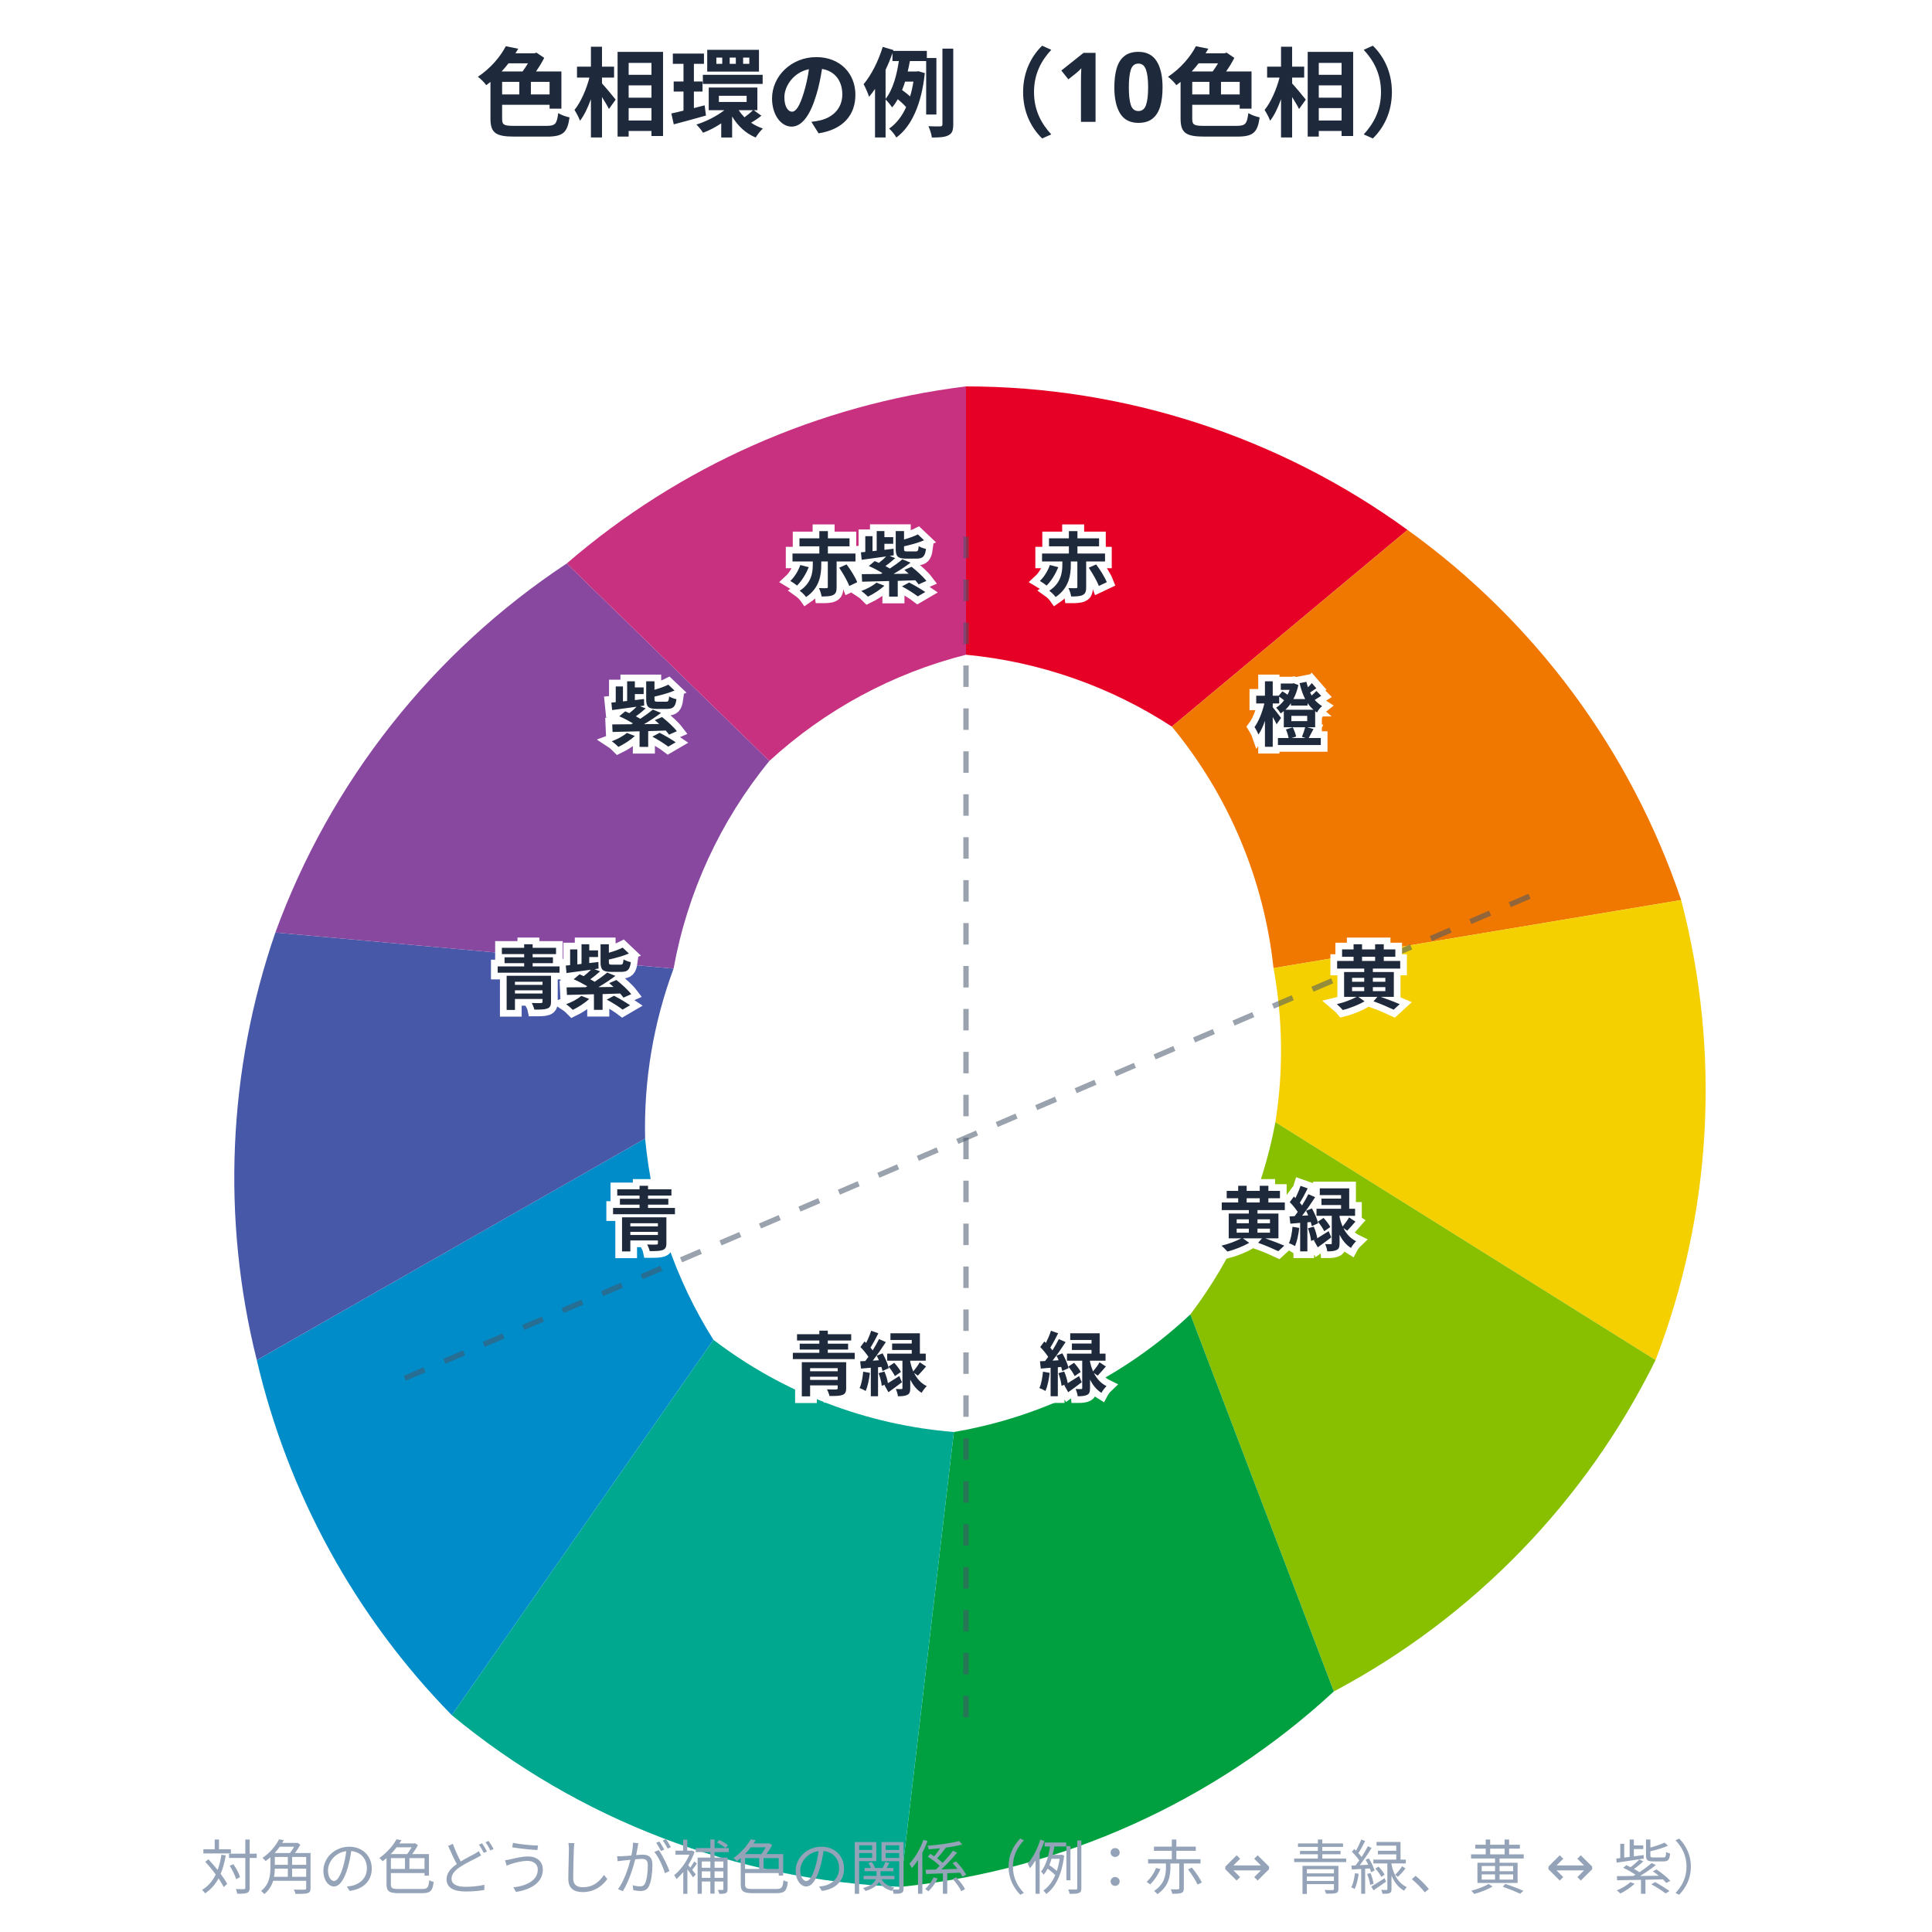
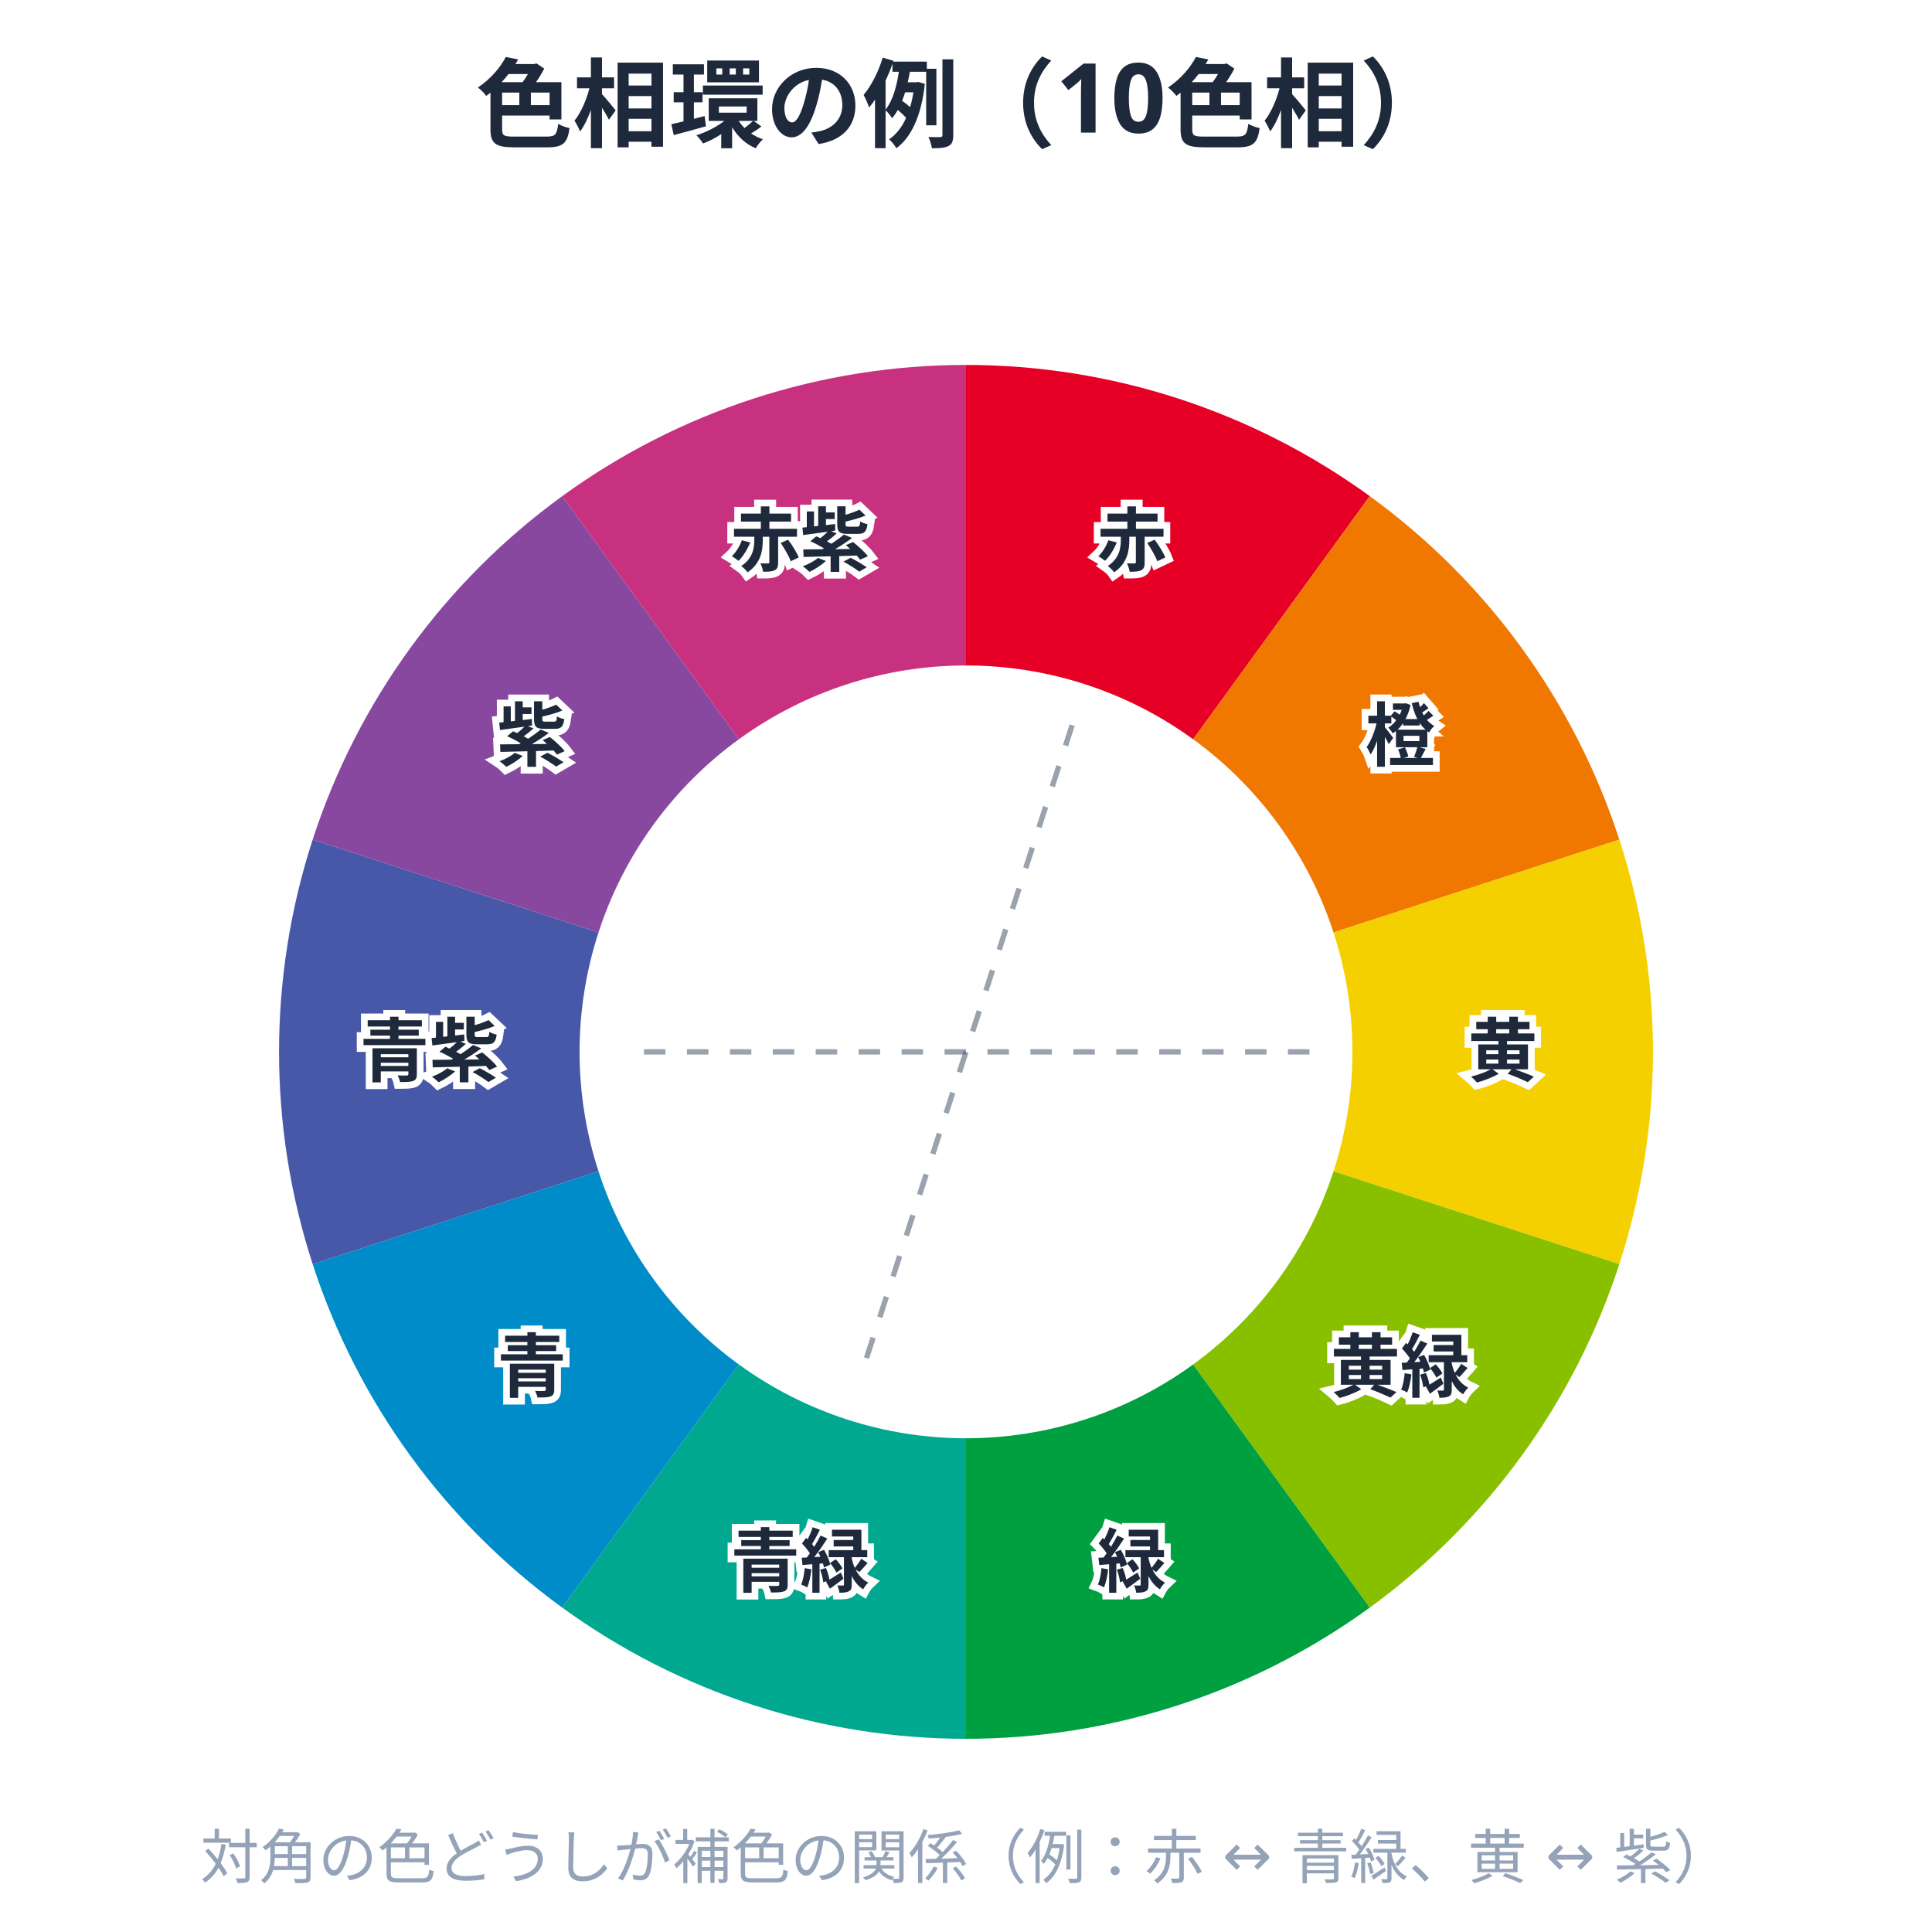
<svg xmlns="http://www.w3.org/2000/svg" viewBox="0 0 360 360" role="img" aria-labelledby="title desc">
  <style>
    .bg { fill: #ffffff; }
    .t-h1 { fill: #1e293b; }
    .t-muted { fill: #94a3b8; }
    .complement { stroke: #475569; }
    .label-stroke { stroke: #ffffff; }
    @media (prefers-color-scheme: dark) {
      .bg { fill: #1f1f1f; }
      .t-h1 { fill: #e2e8f0; }
      .t-muted { fill: #64748b; }
      .complement { stroke: #94a3b8; }
      /* 色相の上に乗るラベルは色サンプル上に乗るため、両モードで白ストローク維持 */
    }
  </style>
  <rect class="bg" width="360" height="360" />
-   <text x="180" y="24" text-anchor="middle" font-family="sans-serif" font-size="18" font-weight="700" class="t-h1">色相環の例（10色相）</text>
-   <g transform="translate(0,32)">
-     <path d="M180,40 A140 140 0 0 1 262.27,66.74 L218.36,103.39 A85 85 0 0 0 180,90 Z" fill="#e60026" />
-     <path d="M262.27,66.74 A140 140 0 0 1 313.26,135.71 L237.30,148.39 A85 85 0 0 0 218.36,103.39 Z" fill="#f07800" />
-     <path d="M313.26,135.71 A140 140 0 0 1 308.49,221.43 L237.65,177.10 A85 85 0 0 0 237.30,148.39 Z" fill="#f5d000" />
-     <path d="M308.49,221.43 A140 140 0 0 1 248.54,283.18 L221.81,212.91 A85 85 0 0 0 237.65,177.10 Z" fill="#88c000" />
-     <path d="M248.54,283.18 A140 140 0 0 1 167.79,319.59 L177.74,234.83 A85 85 0 0 0 221.81,212.91 Z" fill="#00a040" />
-     <path d="M167.79,319.59 A140 140 0 0 1 84.18,287.59 L132.93,217.65 A85 85 0 0 0 177.74,234.83 Z" fill="#00a890" />
-     <path d="M84.18,287.59 A140 140 0 0 1 47.85,221.43 L120.21,180.16 A85 85 0 0 0 132.93,217.65 Z" fill="#008cc8" />
-     <path d="M47.85,221.43 A140 140 0 0 1 51.31,141.76 L125.51,148.49 A85 85 0 0 0 120.21,180.16 Z" fill="#4858a8" />
-     <path d="M51.31,141.76 A140 140 0 0 1 105.61,72.99 L143.36,109.79 A85 85 0 0 0 125.51,148.49 Z" fill="#8848a0" />
-     <path d="M105.61,72.99 A140 140 0 0 1 180,40 L180,90 A85 85 0 0 0 143.36,109.79 Z" fill="#c83080" />
-     <line x1="180" y1="68" x2="180" y2="292" class="complement" stroke-width="1" stroke-dasharray="4 4" opacity="0.55" />
-     <line x1="285" y1="135" x2="75" y2="225" class="complement" stroke-width="1" stroke-dasharray="4 4" opacity="0.55" />
+   <text x="180" y="26" text-anchor="middle" font-family="sans-serif" font-size="18" font-weight="700" class="t-h1">色相環の例（10色相）</text>
+   <g>
+     <path d="M180.00,68.00 A128 128 0 0 1 255.24,92.45 L222.32,137.75 A72 72 0 0 0 180.00,124.00 Z" fill="#e60026" />
+     <path d="M255.24,92.45 A128 128 0 0 1 301.74,156.45 L248.48,173.75 A72 72 0 0 0 222.32,137.75 Z" fill="#f07800" />
+     <path d="M301.74,156.45 A128 128 0 0 1 301.74,235.55 L248.48,218.25 A72 72 0 0 0 248.48,173.75 Z" fill="#f5d000" />
+     <path d="M301.74,235.55 A128 128 0 0 1 255.24,299.55 L222.32,254.25 A72 72 0 0 0 248.48,218.25 Z" fill="#88c000" />
+     <path d="M255.24,299.55 A128 128 0 0 1 180.00,324.00 L180.00,268.00 A72 72 0 0 0 222.32,254.25 Z" fill="#00a040" />
+     <path d="M180.00,324.00 A128 128 0 0 1 104.76,299.55 L137.68,254.25 A72 72 0 0 0 180.00,268.00 Z" fill="#00a890" />
+     <path d="M104.76,299.55 A128 128 0 0 1 58.26,235.55 L111.52,218.25 A72 72 0 0 0 137.68,254.25 Z" fill="#008cc8" />
+     <path d="M58.26,235.55 A128 128 0 0 1 58.26,156.45 L111.52,173.75 A72 72 0 0 0 111.52,218.25 Z" fill="#4858a8" />
+     <path d="M58.26,156.45 A128 128 0 0 1 104.76,92.45 L137.68,137.75 A72 72 0 0 0 111.52,173.75 Z" fill="#8848a0" />
+     <path d="M104.76,92.45 A128 128 0 0 1 180.00,68.00 L180.00,124.00 A72 72 0 0 0 137.68,137.75 Z" fill="#c83080" />
+     <line x1="199.78" y1="135.13" x2="160.22" y2="256.87" class="complement" stroke-width="1" stroke-dasharray="4 4" opacity="0.55" />
+     <line x1="244.00" y1="196.00" x2="116.00" y2="196.00" class="complement" stroke-width="1" stroke-dasharray="4 4" opacity="0.55" />
    <g font-family="sans-serif" font-size="13" font-weight="700" text-anchor="middle" paint-order="stroke" class="label-stroke" stroke-width="2.5" fill="#1e293b">
-       <text x="200" y="78">赤</text>
-       <text x="240" y="106">橙</text>
-       <text x="255" y="155">黄</text>
-       <text x="240" y="200">黄緑</text>
-       <text x="200" y="227">緑</text>
-       <text x="160" y="227">青緑</text>
-       <text x="120" y="200">青</text>
-       <text x="105" y="155">青紫</text>
-       <text x="120" y="106">紫</text>
-       <text x="160" y="78">赤紫</text>
+       <text x="210.90" y="105.39">赤</text>
+       <text x="260.90" y="141.72">橙</text>
+       <text x="280.00" y="200.50">黄</text>
+       <text x="260.90" y="259.28">黄緑</text>
+       <text x="210.90" y="295.61">緑</text>
+       <text x="149.10" y="295.61">青緑</text>
+       <text x="99.10" y="259.28">青</text>
+       <text x="80.00" y="200.50">青紫</text>
+       <text x="99.10" y="141.72">紫</text>
+       <text x="149.10" y="105.39">赤紫</text>
    </g>
  </g>
-   <text x="180" y="352" text-anchor="middle" font-family="sans-serif" font-size="11" class="t-muted">対角の色どうしが補色の関係（例：赤 ↔ 青緑、黄 ↔ 紫）</text>
+   <text x="180" y="350" text-anchor="middle" font-family="sans-serif" font-size="11" class="t-muted">対角の色どうしが補色の関係（例：赤 ↔ 青緑、黄 ↔ 紫）</text>
</svg>
